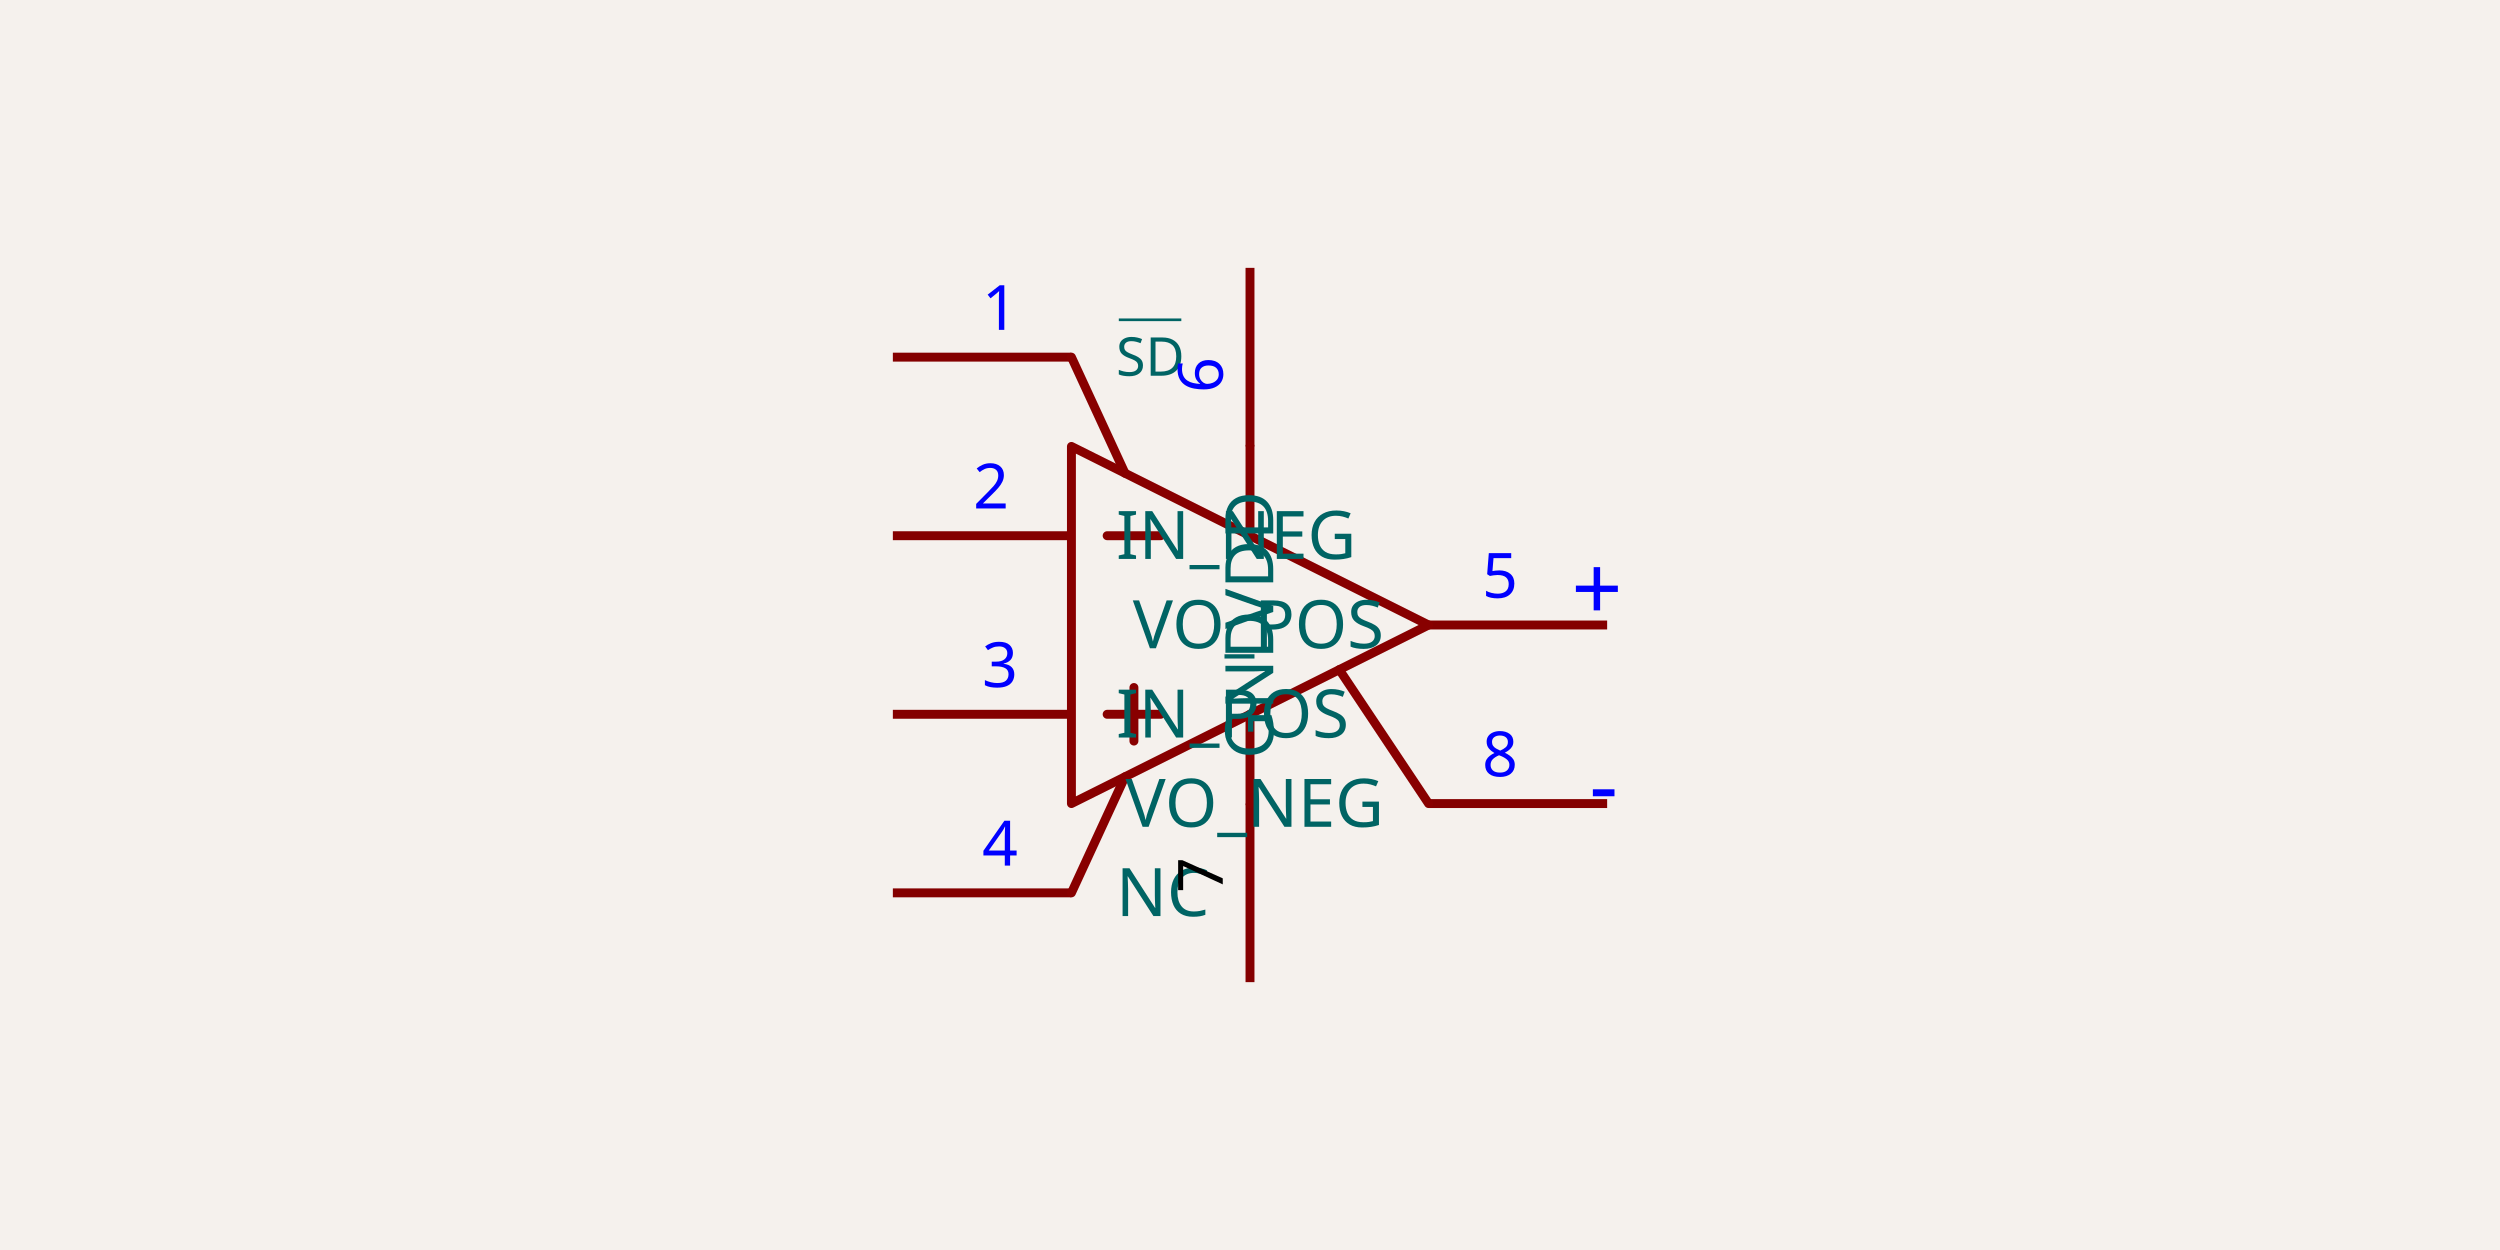
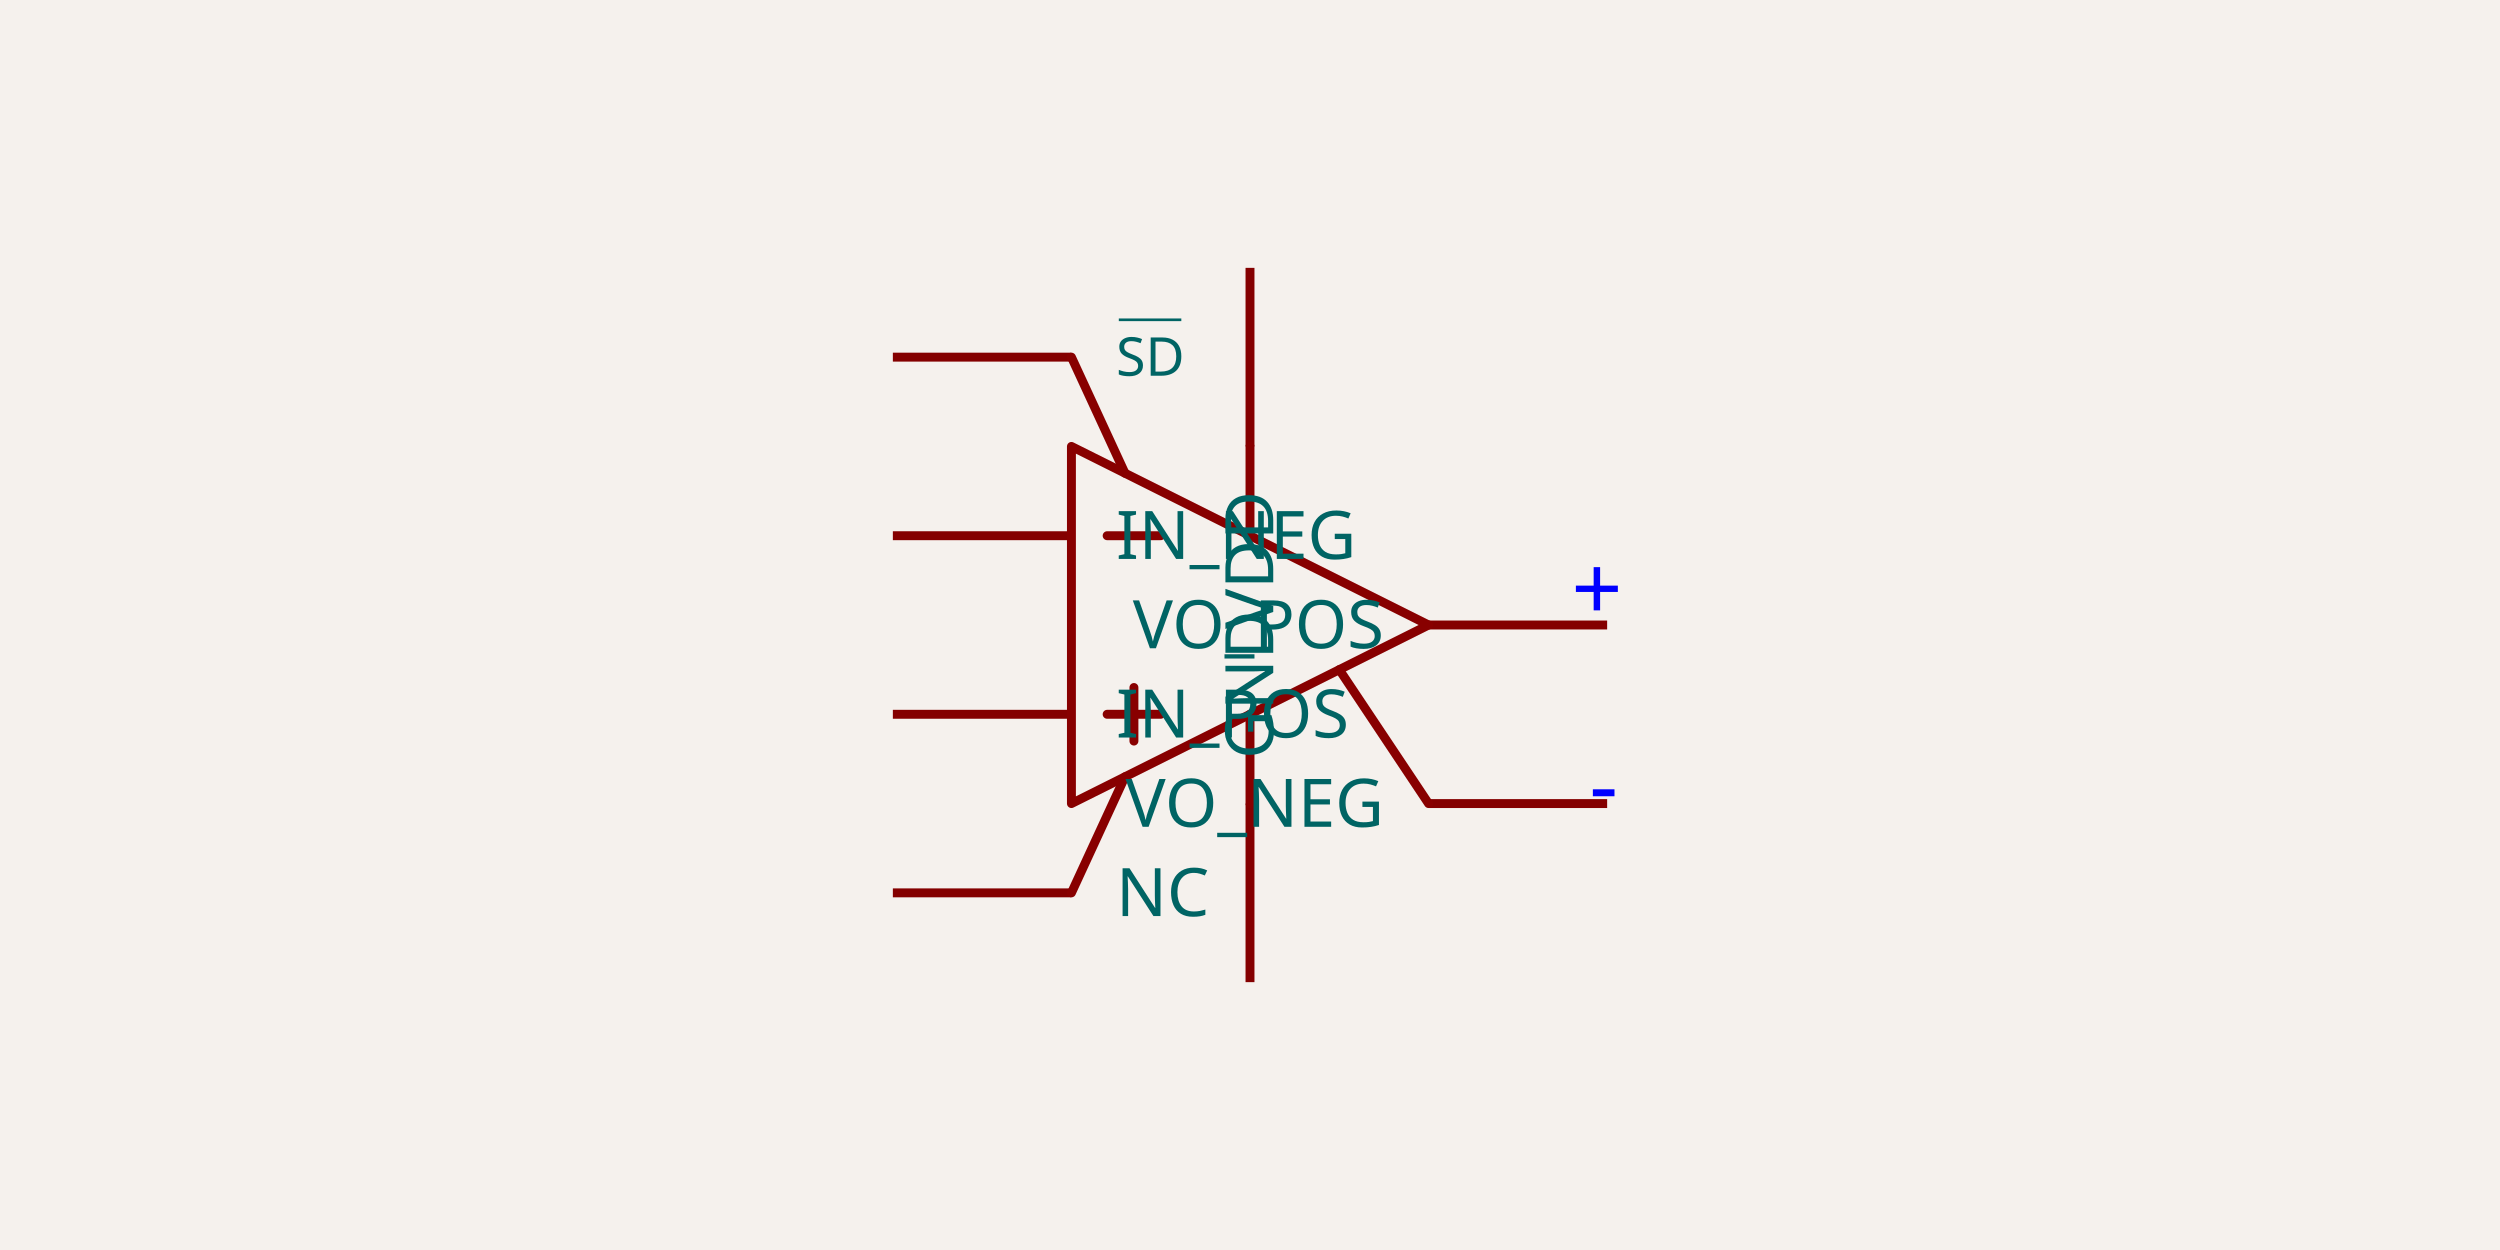
- <svg xmlns="http://www.w3.org/2000/svg" class="tscircuit-schematic" width="1200" height="600" style="background-color: rgb(245, 241, 237)" data-real-to-screen-transform="matrix(214.2857142857,0,0,-214.2857142857,600,278.5714285714)" data-software-used-string="@tscircuit/core@0.0.1766">
+ <svg xmlns="http://www.w3.org/2000/svg" class="tscircuit-schematic" width="1200" height="600" style="background-color: rgb(245, 241, 237)" data-real-to-screen-transform="matrix(214.2857142857,0,0,-214.2857142857,600,278.5714285714)" data-software-used-string="@tscircuit/core@0.0.1393">
  <style>
              .boundary { fill: rgb(245, 241, 237); }
              .schematic-boundary { fill: none; stroke: #fff; }
              .component { fill: none; stroke: rgb(132, 0, 0); }
              .chip { fill: rgb(255, 255, 194); stroke: rgb(132, 0, 0); }
              .component-pin { fill: none; stroke: rgb(132, 0, 0); }
              .text { font-family: sans-serif; fill: rgb(0, 150, 0); }
              .pin-number { fill: rgb(169, 0, 0); }
              .port-label { fill: rgb(0, 100, 100); }
              .component-name { fill: rgb(0, 100, 100); }
              
            </style>
  <rect class="boundary" x="0" y="0" width="1200" height="600" />
  <g class="sch-component" data-circuit-json-type="schematic_component" data-schematic-component-id="schematic_component_0">
    <line class="sch-line" x1="428.571" y1="171.429" x2="514.286" y2="171.429" stroke="rgba(132, 0, 0)" stroke-width="4.286" data-schematic-line-id="schematic_line_0" data-schematic-component-id="schematic_component_0" />
    <line class="sch-line" x1="428.571" y1="257.143" x2="514.286" y2="257.143" stroke="rgba(132, 0, 0)" stroke-width="4.286" data-schematic-line-id="schematic_line_1" data-schematic-component-id="schematic_component_0" />
    <line class="sch-line" x1="428.571" y1="342.857" x2="514.286" y2="342.857" stroke="rgba(132, 0, 0)" stroke-width="4.286" data-schematic-line-id="schematic_line_2" data-schematic-component-id="schematic_component_0" />
    <line class="sch-line" x1="600" y1="471.429" x2="600" y2="385.714" stroke="rgba(132, 0, 0)" stroke-width="4.286" data-schematic-line-id="schematic_line_3" data-schematic-component-id="schematic_component_0" />
    <line class="sch-line" x1="771.429" y1="300" x2="685.714" y2="300" stroke="rgba(132, 0, 0)" stroke-width="4.286" data-schematic-line-id="schematic_line_4" data-schematic-component-id="schematic_component_0" />
    <line class="sch-line" x1="600" y1="128.571" x2="600" y2="214.286" stroke="rgba(132, 0, 0)" stroke-width="4.286" data-schematic-line-id="schematic_line_5" data-schematic-component-id="schematic_component_0" />
    <line class="sch-line" x1="771.429" y1="385.714" x2="685.714" y2="385.714" stroke="rgba(132, 0, 0)" stroke-width="4.286" data-schematic-line-id="schematic_line_6" data-schematic-component-id="schematic_component_0" />
    <line class="sch-line" x1="428.571" y1="428.571" x2="514.286" y2="428.571" stroke="rgba(132, 0, 0)" stroke-width="4.286" data-schematic-line-id="schematic_line_7" data-schematic-component-id="schematic_component_0" />
    <path class="sch-path" d="M 514.286 385.714 L 685.714 300 L 514.286 214.286 L 514.286 385.714" stroke="#880000" stroke-width="4.286" fill="none" stroke-linecap="round" stroke-linejoin="round" data-schematic-component-id="schematic_component_0" />
    <path class="sch-path" d="M 531.429 257.143 L 557.143 257.143" stroke="#880000" stroke-width="4.286" fill="none" stroke-linecap="round" stroke-linejoin="round" data-schematic-component-id="schematic_component_0" />
    <path class="sch-path" d="M 531.429 342.857 L 557.143 342.857" stroke="#880000" stroke-width="4.286" fill="none" stroke-linecap="round" stroke-linejoin="round" data-schematic-component-id="schematic_component_0" />
    <path class="sch-path" d="M 544.286 330 L 544.286 355.714" stroke="#880000" stroke-width="4.286" fill="none" stroke-linecap="round" stroke-linejoin="round" data-schematic-component-id="schematic_component_0" />
    <path class="sch-path" d="M 600 214.286 L 600 257.143" stroke="#880000" stroke-width="4.286" fill="none" stroke-linecap="round" stroke-linejoin="round" data-schematic-component-id="schematic_component_0" />
    <path class="sch-path" d="M 600 342.857 L 600 385.714" stroke="#880000" stroke-width="4.286" fill="none" stroke-linecap="round" stroke-linejoin="round" data-schematic-component-id="schematic_component_0" />
    <path class="sch-path" d="M 642.857 321.429 L 685.714 385.714" stroke="#880000" stroke-width="4.286" fill="none" stroke-linecap="round" stroke-linejoin="round" data-schematic-component-id="schematic_component_0" />
    <path class="sch-path" d="M 540 227.143 L 514.286 171.429" stroke="#880000" stroke-width="4.286" fill="none" stroke-linecap="round" stroke-linejoin="round" data-schematic-component-id="schematic_component_0" />
    <path class="sch-path" d="M 540 372.857 L 514.286 428.571" stroke="#880000" stroke-width="4.286" fill="none" stroke-linecap="round" stroke-linejoin="round" data-schematic-component-id="schematic_component_0" />
    <text class="port-label sch-pin-label" x="535.714" y="171.429" style="font-family: sans-serif; text-decoration: overline;" fill="rgb(0, 100, 100)" text-anchor="start" dominant-baseline="middle" font-size="25.714px" transform="">SD</text>
    <text class="port-label sch-pin-label" x="535.714" y="257.143" style="font-family: sans-serif;" fill="rgb(0, 100, 100)" text-anchor="start" dominant-baseline="middle" font-size="32.143px" transform="">IN_NEG</text>
    <text class="port-label sch-pin-label" x="535.714" y="342.857" style="font-family: sans-serif;" fill="rgb(0, 100, 100)" text-anchor="start" dominant-baseline="middle" font-size="32.143px" transform="">IN_POS</text>
    <text class="port-label sch-pin-label" x="600" y="364.286" style="font-family: sans-serif;" fill="rgb(0, 100, 100)" text-anchor="start" dominant-baseline="middle" font-size="32.143px" transform="rotate(-90 600 364.2857)">GND</text>
    <text class="port-label sch-pin-label" x="664.286" y="300" style="font-family: sans-serif;" fill="rgb(0, 100, 100)" text-anchor="end" dominant-baseline="middle" font-size="32.143px" transform="">VO_POS</text>
    <text class="port-label sch-pin-label" x="600" y="235.714" style="font-family: sans-serif;" fill="rgb(0, 100, 100)" text-anchor="end" dominant-baseline="middle" font-size="32.143px" transform="rotate(-90 600 235.7143)">VDD</text>
    <text class="port-label sch-pin-label" x="664.286" y="385.714" style="font-family: sans-serif;" fill="rgb(0, 100, 100)" text-anchor="end" dominant-baseline="middle" font-size="32.143px" transform="">VO_NEG</text>
    <text class="port-label sch-pin-label" x="535.714" y="428.571" style="font-family: sans-serif;" fill="rgb(0, 100, 100)" text-anchor="start" dominant-baseline="middle" font-size="32.143px" transform="">NC</text>
  </g>
  <g class="schematic-port-hover sch-port-hover" data-schematic-port-id="source_port_0">
+     <circle cx="385.714" cy="214.286" r="8.571" fill="red" opacity="0" />
+   </g>
+   <g class="schematic-port-hover sch-port-hover" data-schematic-port-id="source_port_1">
+     <circle cx="385.714" cy="257.143" r="8.571" fill="red" opacity="0" />
+   </g>
+   <g class="schematic-port-hover sch-port-hover" data-schematic-port-id="source_port_2">
+     <circle cx="385.714" cy="300" r="8.571" fill="red" opacity="0" />
+   </g>
+   <g class="schematic-port-hover sch-port-hover" data-schematic-port-id="source_port_3">
+     <circle cx="385.714" cy="342.857" r="8.571" fill="red" opacity="0" />
+   </g>
+   <g class="schematic-port-hover sch-port-hover" data-schematic-port-id="source_port_4">
+     <circle cx="814.286" cy="342.857" r="8.571" fill="red" opacity="0" />
+   </g>
+   <g class="schematic-port-hover sch-port-hover" data-schematic-port-id="source_port_5">
+     <circle cx="814.286" cy="300" r="8.571" fill="red" opacity="0" />
+   </g>
+   <g class="schematic-port-hover sch-port-hover" data-schematic-port-id="source_port_6">
+     <circle cx="814.286" cy="257.143" r="8.571" fill="red" opacity="0" />
+   </g>
+   <g class="schematic-port-hover sch-port-hover" data-schematic-port-id="source_port_7">
+     <circle cx="814.286" cy="214.286" r="8.571" fill="red" opacity="0" />
+   </g>
+   <g class="schematic-port-hover sch-port-hover" data-schematic-port-id="source_port_8">
    <circle cx="428.571" cy="171.429" r="8.571" fill="red" opacity="0" />
  </g>
-   <g class="schematic-port-hover sch-port-hover" data-schematic-port-id="source_port_1">
+   <g class="schematic-port-hover sch-port-hover" data-schematic-port-id="source_port_9">
    <circle cx="428.571" cy="257.143" r="8.571" fill="red" opacity="0" />
  </g>
-   <g class="schematic-port-hover sch-port-hover" data-schematic-port-id="source_port_2">
+   <g class="schematic-port-hover sch-port-hover" data-schematic-port-id="source_port_10">
    <circle cx="428.571" cy="342.857" r="8.571" fill="red" opacity="0" />
  </g>
-   <g class="schematic-port-hover sch-port-hover" data-schematic-port-id="source_port_3">
+   <g class="schematic-port-hover sch-port-hover" data-schematic-port-id="source_port_11">
    <circle cx="600" cy="471.429" r="8.571" fill="red" opacity="0" />
  </g>
-   <g class="schematic-port-hover sch-port-hover" data-schematic-port-id="source_port_4">
+   <g class="schematic-port-hover sch-port-hover" data-schematic-port-id="source_port_12">
    <circle cx="771.429" cy="300" r="8.571" fill="red" opacity="0" />
  </g>
-   <g class="schematic-port-hover sch-port-hover" data-schematic-port-id="source_port_5">
+   <g class="schematic-port-hover sch-port-hover" data-schematic-port-id="source_port_13">
    <circle cx="600" cy="128.571" r="8.571" fill="red" opacity="0" />
  </g>
-   <g class="schematic-port-hover sch-port-hover" data-schematic-port-id="source_port_6">
+   <g class="schematic-port-hover sch-port-hover" data-schematic-port-id="source_port_14">
    <circle cx="771.429" cy="385.714" r="8.571" fill="red" opacity="0" />
  </g>
-   <g class="schematic-port-hover sch-port-hover" data-schematic-port-id="source_port_7">
+   <g class="schematic-port-hover sch-port-hover" data-schematic-port-id="source_port_15">
    <circle cx="428.571" cy="428.571" r="8.571" fill="red" opacity="0" />
  </g>
-   <text class="sch-text" x="488.571" y="167.143" fill="#0000FF" text-anchor="end" dominant-baseline="ideographic" font-family="sans-serif" font-size="30px" transform="rotate(0, 488.5714, 167.1429)">1</text>
-   <text class="sch-text" x="484.286" y="252.857" fill="#0000FF" text-anchor="end" dominant-baseline="ideographic" font-family="sans-serif" font-size="30px" transform="rotate(0, 484.2857, 252.8571)">2</text>
-   <text class="sch-text" x="488.571" y="338.571" fill="#0000FF" text-anchor="end" dominant-baseline="ideographic" font-family="sans-serif" font-size="30px" transform="rotate(0, 488.5714, 338.5714)">3</text>
-   <text class="sch-text" x="595.714" y="411.429" fill="#000000" text-anchor="end" dominant-baseline="ideographic" font-family="sans-serif" font-size="30px" transform="rotate(270, 595.7143, 411.4286)">7</text>
-   <text class="sch-text" x="711.429" y="295.714" fill="#0000FF" text-anchor="start" dominant-baseline="ideographic" font-family="sans-serif" font-size="30px" transform="rotate(0, 711.4286, 295.7143)">5</text>
-   <text class="sch-text" x="595.714" y="188.571" fill="#0000FF" text-anchor="start" dominant-baseline="ideographic" font-family="sans-serif" font-size="30px" transform="rotate(270, 595.7143, 188.5714)">6</text>
-   <text class="sch-text" x="711.429" y="381.429" fill="#0000FF" text-anchor="start" dominant-baseline="ideographic" font-family="sans-serif" font-size="30px" transform="rotate(0, 711.4286, 381.4286)">8</text>
-   <text class="sch-text" x="488.571" y="424.286" fill="#0000FF" text-anchor="end" dominant-baseline="ideographic" font-family="sans-serif" font-size="30px" transform="rotate(0, 488.5714, 424.2857)">4</text>
  <text class="sch-text" x="754.286" y="282.857" fill="#0000FF" text-anchor="start" dominant-baseline="middle" font-family="sans-serif" font-size="42.857px" transform="rotate(0, 754.2857, 282.8571)">+</text>
  <text class="sch-text" x="762.857" y="377.143" fill="#0000FF" text-anchor="start" dominant-baseline="middle" font-family="sans-serif" font-size="42.857px" transform="rotate(0, 762.8571, 377.1429)">-</text>
</svg>
